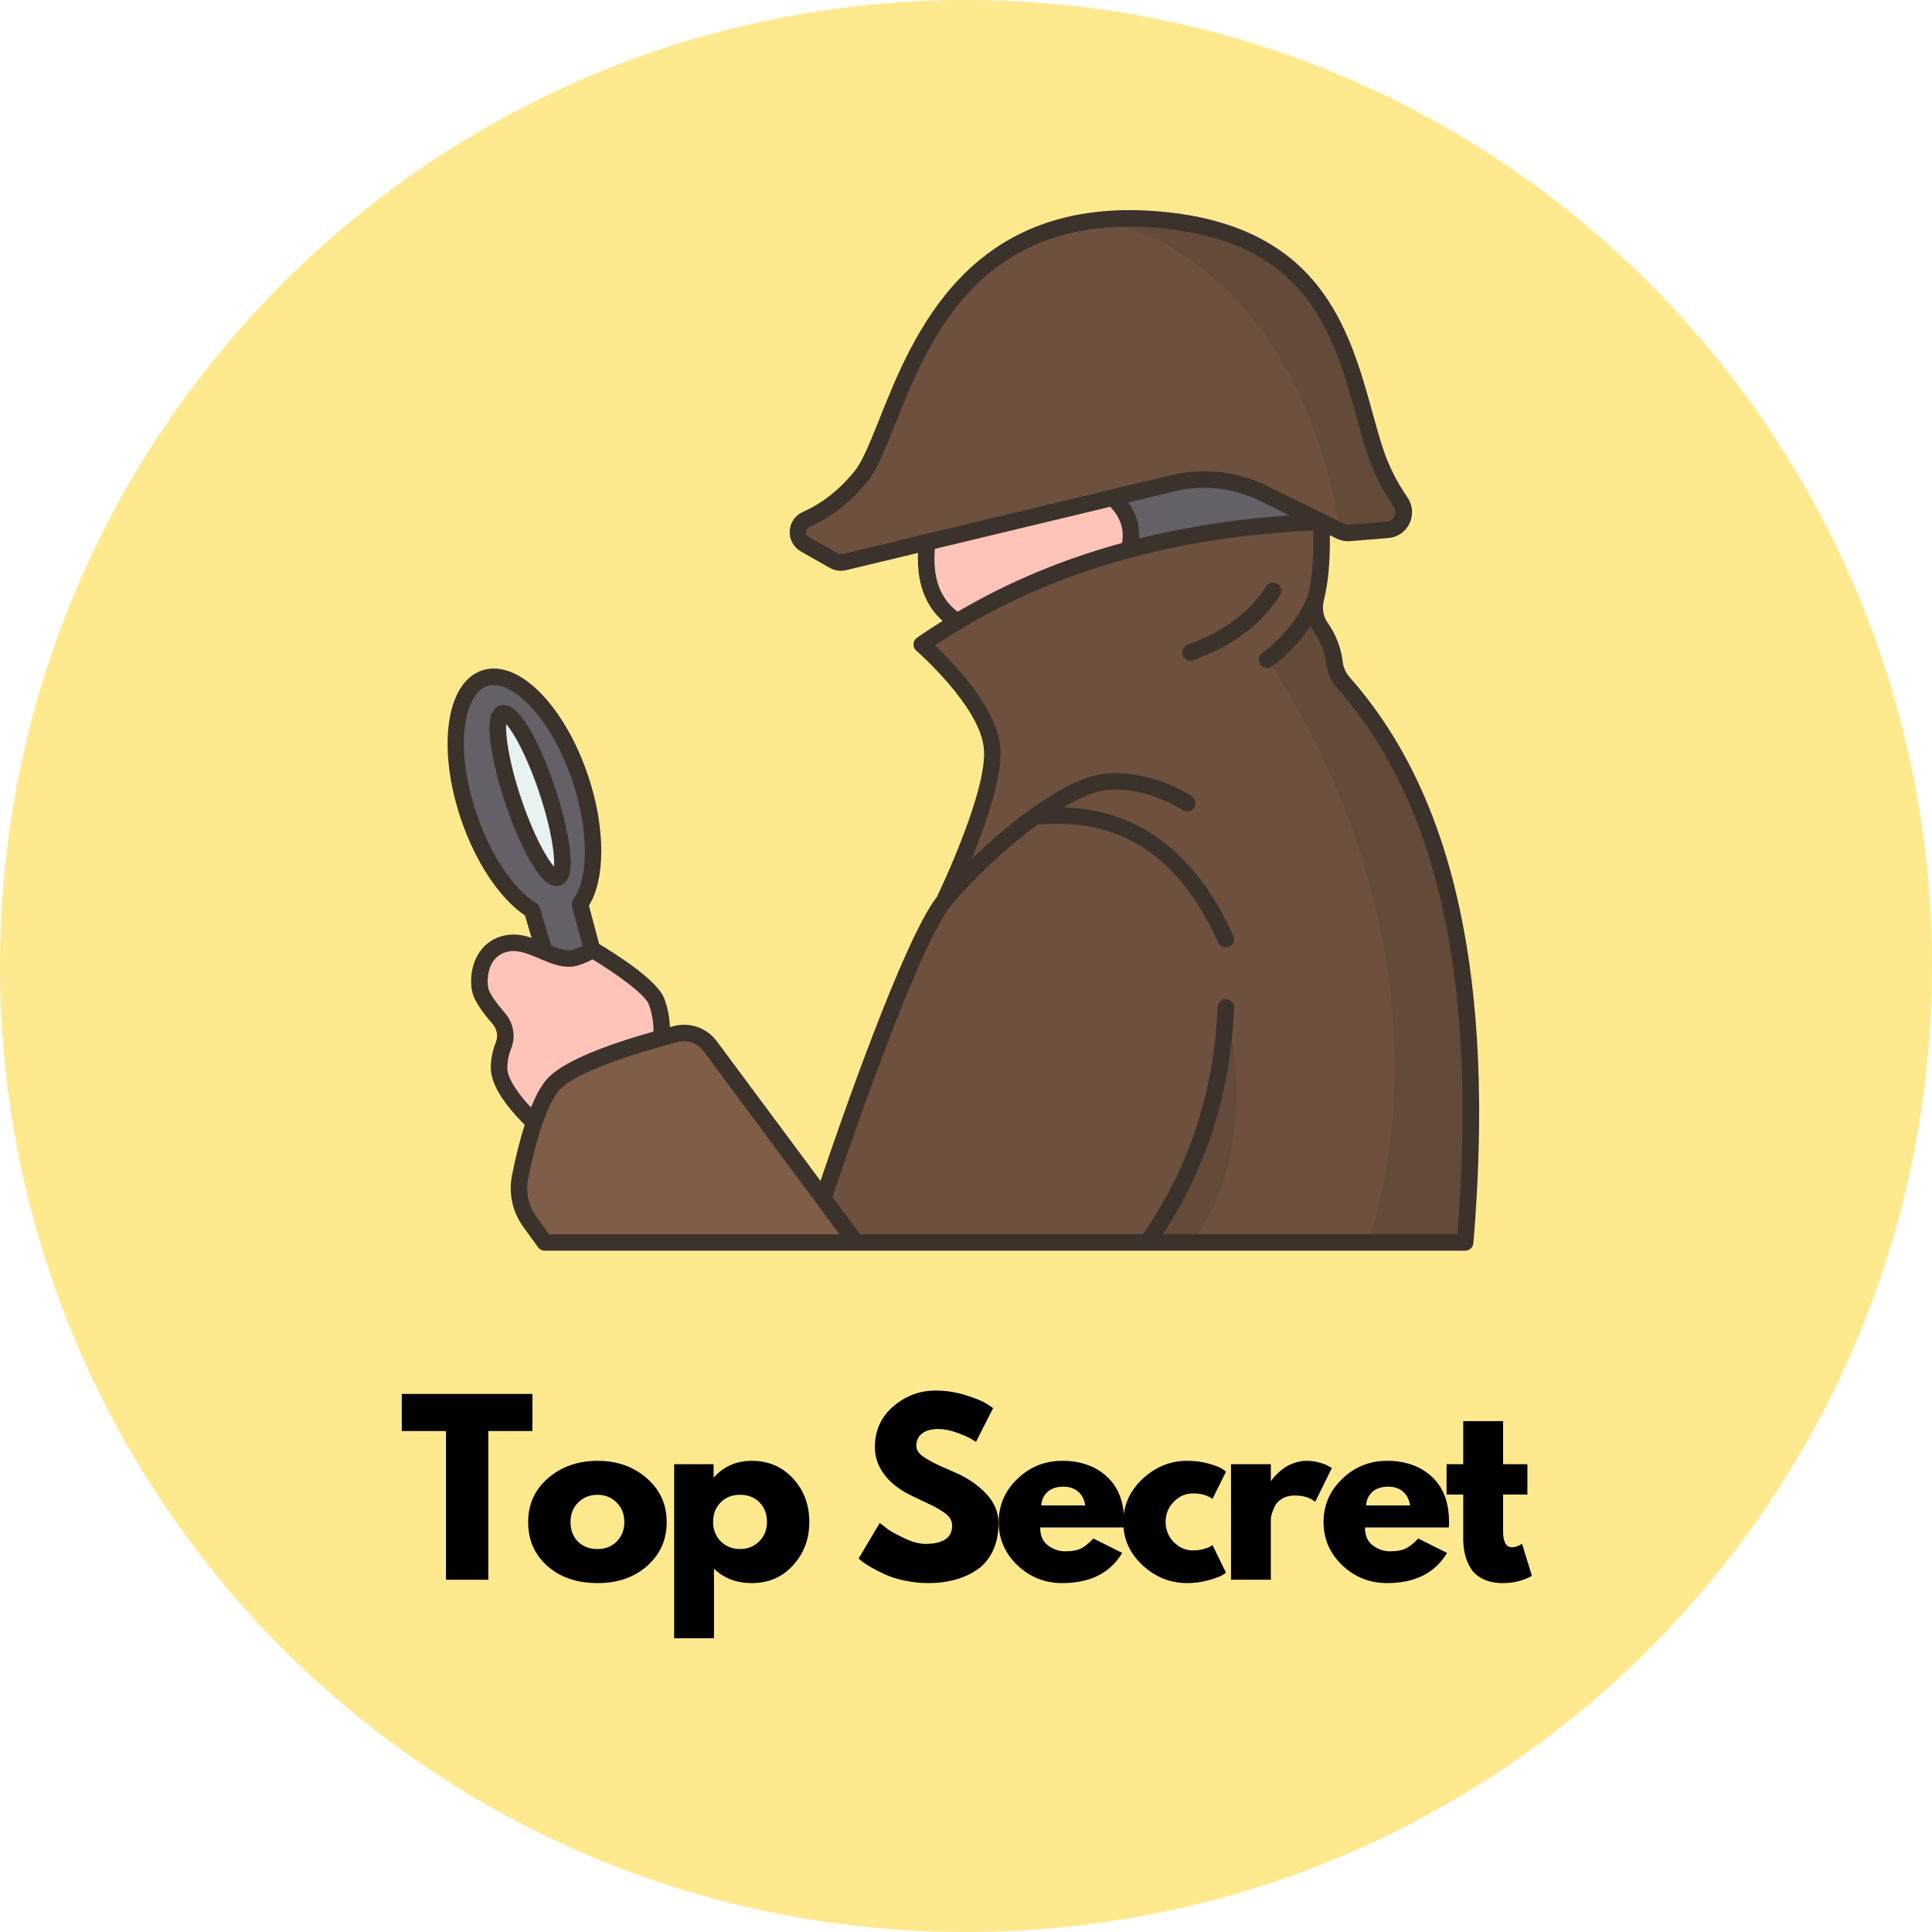
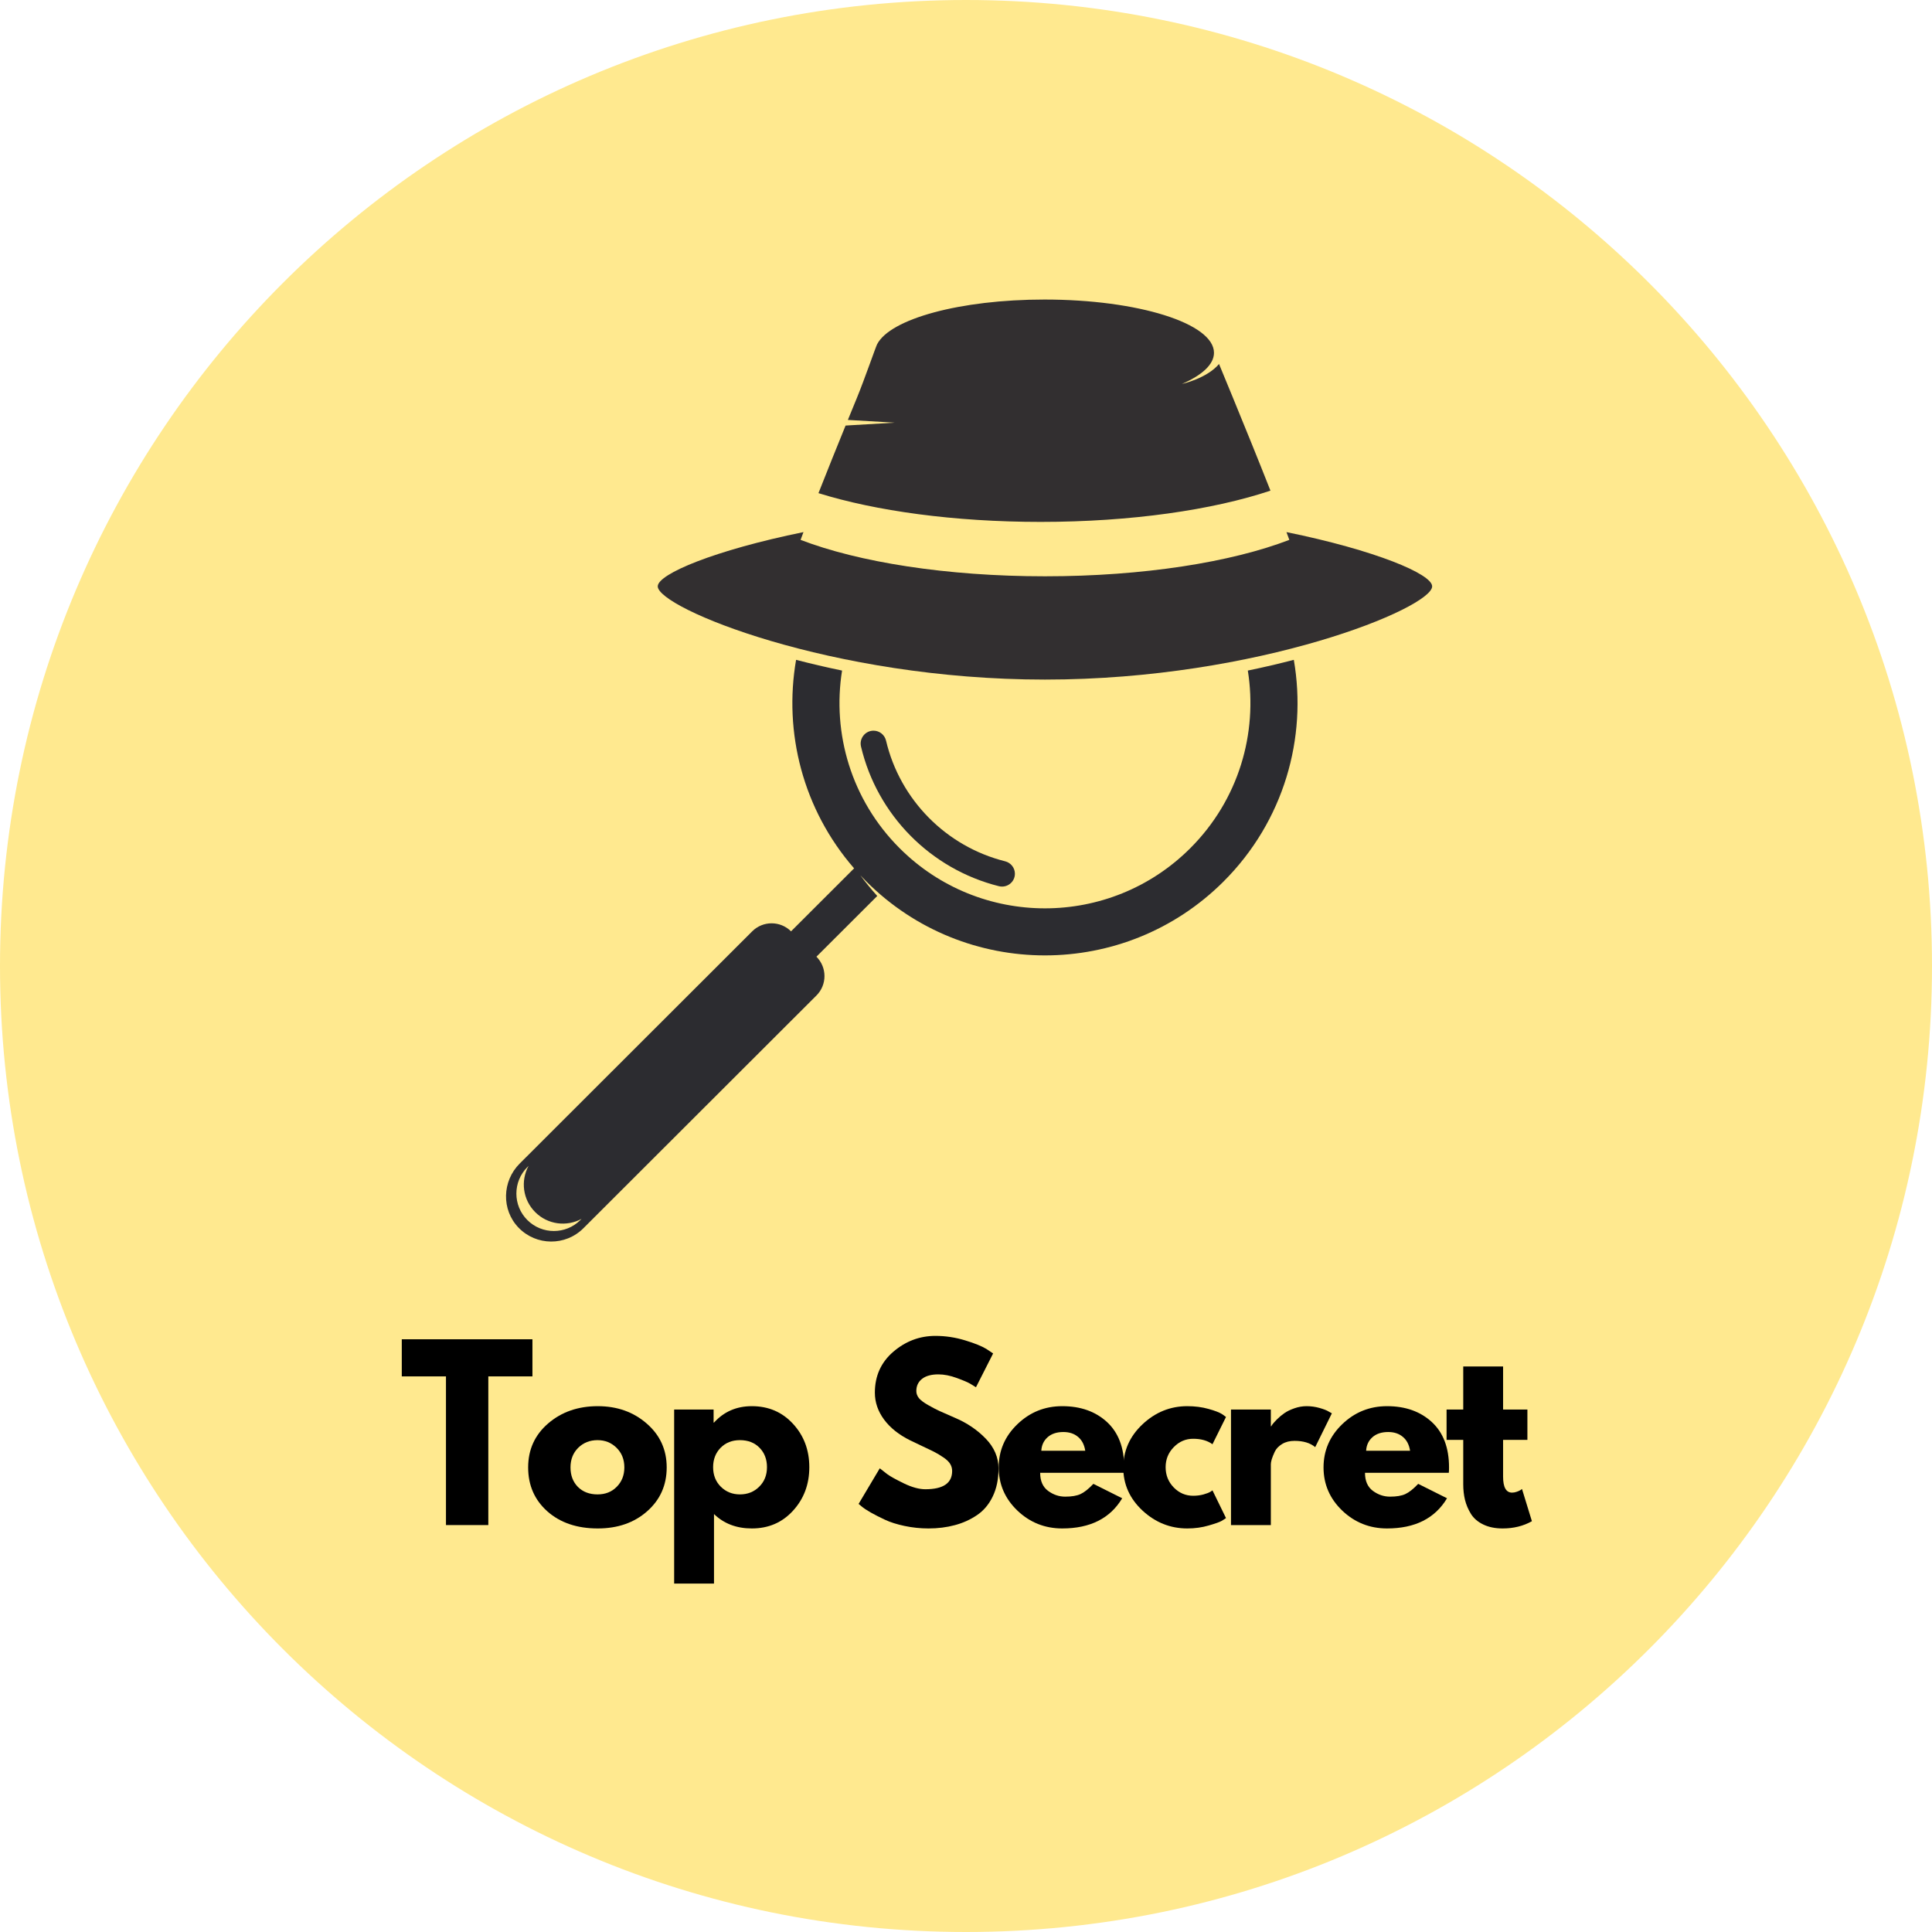
<svg xmlns="http://www.w3.org/2000/svg" width="500" zoomAndPan="magnify" viewBox="0 0 375 375" height="500" preserveAspectRatio="xMidYMid meet" version="1.0">
  <defs>
    <g />
-     <clipPath id="6452e1628b">
+     <clipPath id="4887d5ab9d">
      <path d="M 187.5 0 C 83.945 0 0 83.945 0 187.5 C 0 291.055 83.945 375 187.5 375 C 291.055 375 375 291.055 375 187.5 C 375 83.945 291.055 0 187.5 0 " clip-rule="nonzero" />
    </clipPath>
+     <clipPath id="7a0e8c363b">
+       <path d="M 158 58.141 L 247 58.141 L 247 102 L 158 102 Z M 158 58.141 " clip-rule="nonzero" />
+     </clipPath>
  </defs>
-   <g clip-path="url(#6452e1628b)">
+   <g clip-path="url(#4887d5ab9d)">
    <rect x="-37.5" width="450" fill="#ffe98f" y="-37.5" height="450" fill-opacity="1" />
  </g>
-   <path fill="#6d513e" d="M 260.805 132.559 C 259.859 131.484 259.219 130.152 259.059 128.727 C 258.738 126.129 257.809 123.805 256.332 121.688 C 255.195 120.086 254.938 118.051 255.402 116.145 C 256.477 111.734 256.668 106.781 256.445 101.285 C 258.047 102.07 259.344 102.711 260.148 103.094 C 260.707 103.367 261.316 103.48 261.941 103.43 L 269.332 102.84 C 271.992 102.629 273.371 99.617 271.848 97.438 C 270.102 94.918 268.16 91.473 266.816 87.289 C 261.543 70.812 259.539 45.676 225.074 42.648 C 178.91 38.59 174.773 82.898 167.176 92.387 C 163.52 96.941 159.594 99.457 156.484 100.836 C 154.449 101.73 154.32 104.555 156.258 105.645 L 161.871 108.832 C 162.461 109.172 163.168 109.266 163.84 109.105 L 179.949 105.242 C 179.102 112.184 180.801 117.488 185.785 120.664 C 183.43 122.074 181.137 123.547 178.91 125.086 C 178.91 125.086 191.699 136.148 192.551 145.078 C 193.383 153.734 183.828 173.672 183.254 174.875 C 183.238 174.906 183.223 174.922 183.223 174.922 C 175.926 183.934 159.801 232.629 159.801 232.629 L 137.855 203.07 C 136.301 201.004 133.672 200.059 131.172 200.715 C 130.34 200.922 129.41 201.18 128.414 201.453 C 128.414 201.453 128.785 197.895 127.406 194.336 C 126.043 190.762 114.918 184.285 114.918 184.285 L 112.578 175.516 C 115.863 171.027 116.055 161.316 112.641 151.121 C 108.363 138.359 100.043 129.656 94.047 131.66 C 88.07 133.664 86.676 145.637 90.953 158.398 C 93.855 167.055 98.633 173.852 103.266 176.688 L 105.605 184.621 L 105.574 184.703 C 103.25 183.707 100.844 182.633 98.426 183.113 C 93.664 184.043 92.684 188.82 93.168 191.898 C 93.406 193.52 95.203 195.859 96.789 197.652 C 98.039 199.082 98.457 201.117 97.734 202.879 C 97.254 204.066 96.852 205.605 96.867 207.398 C 96.918 211.711 103.684 217.852 103.684 217.852 C 102.465 221.457 101.551 225.465 100.941 228.496 C 100.348 231.523 101.02 234.648 102.832 237.152 L 105.734 241.156 L 284.383 241.156 C 288.215 195.379 282.652 157.273 260.805 132.559 Z M 260.805 132.559 " fill-opacity="1" fill-rule="nonzero" />
-   <path fill="#655f68" d="M 245.32 95.785 C 249.055 97.645 253.32 99.746 256.445 101.285 C 242.996 101.828 230.59 103.641 219.145 106.719 L 219.145 106.703 C 220.199 102.84 219.145 99.473 216 96.586 L 227.621 93.797 C 233.57 92.371 239.836 93.078 245.32 95.785 Z M 245.32 95.785 " fill-opacity="1" fill-rule="nonzero" />
-   <path fill="#e7f2f1" d="M 106.168 153.285 C 109.117 162.082 110.047 169.715 108.25 170.324 C 106.438 170.934 102.574 164.281 99.625 155.48 C 96.676 146.68 95.746 139.066 97.559 138.457 C 99.355 137.848 103.219 144.484 106.168 153.285 Z M 106.168 153.285 " fill-opacity="1" fill-rule="nonzero" />
-   <path fill="#655f68" d="M 112.578 175.516 L 114.918 184.285 C 114.918 184.285 114.375 184.973 111.891 185.809 C 109.902 186.465 107.77 185.633 105.574 184.703 L 105.605 184.621 L 103.266 176.688 C 98.633 173.852 93.855 167.055 90.953 158.398 C 86.676 145.637 88.07 133.664 94.047 131.66 C 100.043 129.656 108.363 138.359 112.641 151.121 C 116.055 161.316 115.863 171.027 112.578 175.516 Z M 108.25 170.324 C 110.047 169.715 109.117 162.082 106.168 153.285 C 103.219 144.484 99.355 137.848 97.559 138.457 C 95.746 139.066 96.676 146.68 99.625 155.48 C 102.574 164.281 106.438 170.934 108.25 170.324 Z M 108.25 170.324 " fill-opacity="1" fill-rule="nonzero" />
-   <path fill="#fec4b9" d="M 127.406 194.336 C 128.785 197.895 128.414 201.453 128.414 201.453 C 121.137 203.457 110.352 206.934 107.273 210.621 C 105.879 212.289 104.676 214.949 103.684 217.852 C 103.684 217.852 96.918 211.711 96.867 207.398 C 96.852 205.605 97.254 204.066 97.734 202.879 C 98.457 201.117 98.039 199.082 96.789 197.652 C 95.203 195.859 93.406 193.52 93.168 191.898 C 92.684 188.82 93.664 184.043 98.426 183.113 C 100.844 182.633 103.25 183.707 105.574 184.703 C 107.77 185.633 109.902 186.465 111.891 185.809 C 114.375 184.973 114.918 184.285 114.918 184.285 C 114.918 184.285 126.043 190.762 127.406 194.336 Z M 127.406 194.336 " fill-opacity="1" fill-rule="nonzero" />
-   <path fill="#fec4b9" d="M 216 96.586 C 219.145 99.473 220.199 102.84 219.145 106.703 L 219.145 106.719 C 206.961 109.973 195.867 114.637 185.785 120.664 C 180.801 117.488 179.102 112.184 179.949 105.242 Z M 216 96.586 " fill-opacity="1" fill-rule="nonzero" />
-   <path fill="#7f5d46" d="M 159.801 232.629 L 166.133 241.156 L 105.734 241.156 L 102.832 237.152 C 101.02 234.648 100.348 231.523 100.941 228.496 C 101.551 225.465 102.465 221.457 103.684 217.852 C 104.676 214.949 105.879 212.289 107.273 210.621 C 110.352 206.934 121.137 203.457 128.414 201.453 C 129.41 201.18 130.34 200.922 131.172 200.715 C 133.672 200.059 136.301 201.004 137.855 203.07 Z M 159.801 232.629 " fill-opacity="1" fill-rule="nonzero" />
-   <path fill="#634a39" d="M 225.074 42.648 C 259.539 45.676 261.543 70.812 266.816 87.289 C 268.16 91.473 270.102 94.918 271.848 97.438 C 273.371 99.617 271.992 102.629 269.332 102.84 L 261.941 103.43 C 261.316 103.48 260.707 103.367 260.148 103.094 C 250.867 47.922 213.676 42.664 213.676 42.664 C 217.172 42.309 220.953 42.277 225.074 42.648 Z M 225.074 42.648 " fill-opacity="1" fill-rule="nonzero" />
-   <path fill="#634a39" d="M 237.93 195.555 C 237.93 195.555 245.594 222.273 231.34 241.156 L 222.703 241.156 C 232.191 227.691 237.273 212.496 237.93 195.555 Z M 237.93 195.555 " fill-opacity="1" fill-rule="nonzero" />
-   <path fill="#634a39" d="M 260.805 132.559 C 282.652 157.273 288.215 195.379 284.383 241.156 L 265.691 241.156 C 284.145 180.18 245.945 128.055 245.945 128.055 C 250.32 124.801 253.43 120.793 255.402 116.145 C 254.938 118.051 255.195 120.086 256.332 121.688 C 257.809 123.805 258.738 126.129 259.059 128.727 C 259.219 130.152 259.859 131.484 260.805 132.559 Z M 260.805 132.559 " fill-opacity="1" fill-rule="nonzero" />
-   <path fill="#3a322b" d="M 262.008 131.5 C 261.242 130.633 260.77 129.609 260.641 128.535 C 260.305 125.746 259.297 123.137 257.637 120.773 C 256.832 119.629 256.586 118.078 256.965 116.523 C 257.828 112.973 258.191 108.992 258.121 103.887 C 258.641 104.145 259.094 104.367 259.441 104.539 C 260.254 104.934 261.156 105.109 262.062 105.035 L 269.465 104.438 C 271.273 104.289 272.816 103.227 273.59 101.59 C 274.375 99.934 274.219 98.039 273.168 96.52 C 271.062 93.473 269.438 90.203 268.348 86.797 C 267.676 84.715 267.066 82.5 266.418 80.156 C 261.938 63.957 256.367 43.793 225.219 41.055 C 188.051 37.781 177.176 65.051 170.688 81.34 C 168.945 85.711 167.445 89.484 165.918 91.387 C 163.031 94.992 159.637 97.676 155.824 99.371 C 154.336 100.031 153.359 101.453 153.281 103.078 C 153.199 104.715 154.039 106.238 155.465 107.047 L 161.082 110.23 C 161.738 110.602 162.469 110.793 163.207 110.793 C 163.543 110.793 163.883 110.754 164.215 110.672 L 178.191 107.32 C 177.934 113.016 179.523 117.445 182.961 120.52 C 181.285 121.566 179.625 122.641 177.996 123.77 C 177.59 124.051 177.336 124.504 177.309 125 C 177.285 125.496 177.484 125.973 177.859 126.297 C 177.984 126.406 190.176 137.055 190.965 145.234 C 191.738 153.285 182.645 172.434 181.844 174.098 C 175.371 182.359 162.863 218.539 159.258 229.207 L 139.141 202.121 C 137.199 199.508 133.914 198.344 130.773 199.164 C 130.531 199.227 130.281 199.293 130.035 199.359 C 129.969 197.867 129.711 195.828 128.91 193.754 C 127.523 190.148 119.09 184.898 116.297 183.238 L 114.312 175.793 C 117.543 170.551 117.516 160.605 114.164 150.605 C 112.02 144.219 108.82 138.586 105.148 134.742 C 101.184 130.594 97.062 128.961 93.543 130.137 C 86.613 132.465 84.809 145.098 89.438 158.902 C 92.254 167.285 96.988 174.402 101.898 177.699 L 103.172 182.023 C 101.574 181.5 99.875 181.191 98.117 181.535 C 92.902 182.551 90.879 187.645 91.578 192.145 C 91.828 193.781 93.141 195.926 95.582 198.707 C 96.461 199.711 96.727 201.109 96.258 202.273 C 95.586 203.934 95.254 205.668 95.27 207.422 C 95.312 211.516 99.926 216.445 101.848 218.324 C 100.797 221.594 99.977 225.125 99.371 228.18 C 98.691 231.637 99.48 235.25 101.543 238.098 L 104.445 242.098 C 104.746 242.516 105.23 242.762 105.746 242.762 L 166.121 242.762 C 166.125 242.762 166.133 242.762 166.141 242.762 C 166.145 242.762 166.152 242.762 166.156 242.762 L 284.391 242.762 C 285.227 242.762 285.918 242.125 285.988 241.293 C 290.23 190.473 282.391 154.562 262.008 131.5 Z M 163.469 107.555 C 163.191 107.625 162.906 107.582 162.664 107.441 L 157.047 104.258 C 156.508 103.953 156.473 103.441 156.484 103.238 C 156.492 103.039 156.578 102.543 157.125 102.301 C 161.414 100.398 165.215 97.402 168.422 93.391 C 170.246 91.113 171.754 87.324 173.664 82.527 C 179.852 67.004 189.016 43.992 219.238 43.992 C 221.059 43.992 222.961 44.074 224.941 44.25 C 253.871 46.793 258.895 64.977 263.332 81.016 C 263.988 83.391 264.605 85.633 265.297 87.777 C 266.484 91.484 268.246 95.039 270.531 98.348 C 270.922 98.91 270.984 99.613 270.695 100.219 C 270.562 100.5 270.148 101.164 269.207 101.242 L 261.809 101.84 C 261.48 101.867 261.148 101.805 260.855 101.66 C 258.5 100.504 251.668 97.148 246.023 94.355 C 240.219 91.477 233.551 90.727 227.25 92.242 Z M 250.262 100.023 C 239.934 100.75 230.242 102.258 221.105 104.531 C 221.254 101.992 220.539 99.648 218.973 97.523 L 227.996 95.355 C 233.57 94.02 239.469 94.684 244.602 97.227 C 246.426 98.133 248.375 99.094 250.262 100.023 Z M 181.457 106.535 L 215.496 98.363 C 217.492 100.445 218.25 102.758 217.789 105.387 C 206.281 108.543 195.684 112.977 185.883 118.738 C 182.445 116.152 180.988 112.141 181.457 106.535 Z M 92.477 157.883 C 88.148 144.977 90.059 134.691 94.562 133.18 C 96.801 132.426 99.816 133.805 102.828 136.961 C 106.18 140.465 109.125 145.676 111.121 151.625 C 114.258 160.973 114.324 170.414 111.285 174.578 C 111.27 174.602 111.266 174.625 111.254 174.648 C 111.184 174.75 111.145 174.859 111.102 174.973 C 111.07 175.059 111.031 175.137 111.016 175.227 C 110.996 175.328 111.004 175.43 111.004 175.539 C 111.008 175.645 111.004 175.746 111.023 175.848 C 111.031 175.879 111.023 175.906 111.031 175.938 L 113.078 183.602 C 112.711 183.789 112.172 184.023 111.383 184.289 C 110.145 184.703 108.609 184.203 106.961 183.527 L 104.809 176.234 C 104.781 176.148 104.727 176.086 104.688 176.004 C 104.641 175.91 104.605 175.812 104.539 175.727 C 104.457 175.617 104.352 175.539 104.246 175.453 C 104.195 175.414 104.164 175.359 104.109 175.324 C 99.621 172.57 95.164 165.891 92.477 157.883 Z M 98.473 207.391 C 98.461 206.062 98.715 204.742 99.227 203.477 C 100.148 201.199 99.66 198.5 97.988 196.594 C 95.191 193.414 94.797 192.012 94.742 191.656 C 94.422 189.574 94.84 185.441 98.727 184.68 C 100.594 184.316 102.59 185.164 104.707 186.062 C 107.191 187.113 109.758 188.207 112.395 187.328 C 113.59 186.93 114.426 186.539 115.004 186.199 C 119.363 188.832 125.16 192.945 125.914 194.906 C 126.703 196.953 126.848 199.02 126.848 200.223 C 118.367 202.617 109.098 205.934 106.035 209.602 C 104.914 210.945 103.922 212.828 103.051 214.969 C 100.863 212.629 98.496 209.449 98.473 207.391 Z M 106.559 239.555 L 104.137 236.215 C 102.594 234.09 102.004 231.387 102.516 228.801 C 104.18 220.371 106.301 214.281 108.496 211.656 C 110.77 208.934 119.398 205.422 131.578 202.266 C 133.445 201.777 135.406 202.473 136.562 204.035 L 162.945 239.559 L 106.559 239.559 Z M 282.906 239.555 L 225.727 239.555 C 234.262 226.504 238.906 211.738 239.527 195.613 C 239.559 194.727 238.871 193.984 237.988 193.949 C 237.102 193.91 236.355 194.605 236.324 195.488 C 235.695 211.75 230.82 226.57 221.852 239.555 L 166.938 239.555 L 161.582 232.344 C 163.672 226.109 177.926 184 184.465 175.934 C 188.422 171.059 195 164.773 201.414 160.062 C 217.332 158.578 228.805 166.059 236.465 182.953 C 236.734 183.543 237.316 183.891 237.926 183.891 C 238.148 183.891 238.375 183.848 238.59 183.75 C 239.395 183.383 239.754 182.434 239.387 181.629 C 232.074 165.508 221.008 157.168 206.457 156.703 C 209.555 154.859 212.426 153.602 214.695 153.359 C 222.453 152.543 229.465 157.176 229.535 157.219 C 230.27 157.715 231.266 157.52 231.762 156.785 C 232.254 156.055 232.062 155.059 231.328 154.562 C 231.004 154.344 223.301 149.215 214.355 150.176 C 207.344 150.918 196.59 158.965 188.586 166.77 C 191.426 159.805 194.68 150.398 194.156 144.93 C 193.422 137.316 185.016 128.617 181.488 125.273 C 192.883 117.656 205.441 112.016 219.371 108.277 C 219.512 108.254 219.648 108.223 219.773 108.168 C 230.617 105.293 242.289 103.566 254.898 102.957 C 255.027 108.145 254.695 112.207 253.883 115.633 C 251.977 120.047 248.984 123.793 244.984 126.766 C 244.273 127.293 244.125 128.297 244.652 129.008 C 244.969 129.43 245.449 129.656 245.941 129.656 C 246.273 129.656 246.609 129.551 246.898 129.34 C 249.91 127.102 252.398 124.457 254.363 121.461 C 254.551 121.863 254.762 122.254 255.016 122.617 C 256.387 124.566 257.188 126.629 257.461 128.918 C 257.668 130.641 258.41 132.27 259.613 133.625 C 279.184 155.773 286.812 190.434 282.906 239.555 Z M 282.906 239.555 " fill-opacity="1" fill-rule="nonzero" />
-   <path fill="#3a322b" d="M 248.438 115.547 C 248.91 114.797 248.695 113.809 247.949 113.332 C 247.203 112.855 246.211 113.074 245.734 113.82 C 242.496 118.891 237.527 122.59 230.547 125.133 C 229.715 125.434 229.285 126.355 229.59 127.188 C 229.824 127.836 230.441 128.242 231.094 128.242 C 231.277 128.242 231.461 128.211 231.645 128.145 C 239.309 125.355 244.801 121.234 248.438 115.547 Z M 248.438 115.547 " fill-opacity="1" fill-rule="nonzero" />
-   <path fill="#3a322b" d="M 107.98 171.969 C 108.234 171.969 108.492 171.93 108.754 171.84 C 111.055 171.07 110.938 167.609 110.582 164.684 C 110.176 161.363 109.148 157.133 107.688 152.777 C 106.312 148.684 101.473 135.453 97.043 136.934 C 94.742 137.703 94.855 141.16 95.215 144.086 C 95.617 147.41 96.648 151.637 98.109 155.992 C 99.57 160.348 101.301 164.34 102.98 167.234 C 104.289 169.492 106.008 171.969 107.98 171.969 Z M 101.148 154.973 C 98.691 147.648 98.094 142.566 98.254 140.547 C 99.605 142.059 102.191 146.473 104.648 153.801 C 107.105 161.125 107.707 166.207 107.543 168.223 C 106.191 166.715 103.605 162.297 101.148 154.973 Z M 101.148 154.973 " fill-opacity="1" fill-rule="nonzero" />
+   <path fill="#2c2c30" d="M 112.648 236.812 C 109.809 239.648 105.203 239.648 102.359 236.812 C 99.52 233.977 99.52 229.375 102.359 226.539 L 102.59 226.309 C 101.027 229.18 101.457 232.852 103.891 235.281 C 106.324 237.715 110 238.145 112.879 236.582 Z M 251.129 128.074 C 248.32 128.805 245.34 129.508 242.203 130.156 C 244.152 142.336 240.43 155.25 231.027 164.641 C 215.453 180.199 190.195 180.199 174.621 164.641 C 165.219 155.25 161.496 142.336 163.445 130.156 C 160.312 129.508 157.328 128.805 154.52 128.074 C 152.078 142.16 155.832 157.109 165.781 168.547 L 153.539 180.773 C 151.457 178.695 148.082 178.695 146 180.773 L 100.867 225.852 C 97.449 229.266 97.297 234.828 100.66 238.297 C 104.094 241.844 109.758 241.879 113.234 238.406 L 158.469 193.227 C 160.551 191.148 160.551 187.777 158.469 185.695 L 170.277 173.906 C 169.098 172.609 168.004 171.266 166.988 169.883 C 167.371 170.293 167.758 170.699 168.156 171.098 C 187.305 190.223 218.344 190.223 237.492 171.098 C 249.211 159.391 253.758 143.234 251.129 128.074 " fill-opacity="1" fill-rule="nonzero" />
+   <path fill="#322f30" d="M 249.699 103.281 C 249.891 103.797 250.078 104.305 250.258 104.789 C 239.031 109.105 221.953 111.859 202.824 111.859 C 183.695 111.859 166.621 109.105 155.395 104.789 C 155.57 104.305 155.758 103.797 155.953 103.281 C 138.715 106.793 127.668 111.418 127.668 113.809 C 127.668 117.988 161.316 131.906 202.824 131.906 C 244.332 131.906 277.98 117.988 277.98 113.809 C 277.98 111.418 266.934 106.793 249.699 103.281 " fill-opacity="1" fill-rule="nonzero" />
+   <g clip-path="url(#7a0e8c363b)">
+     <path fill="#322f30" d="M 246.594 95.234 C 244.234 89.242 241.539 82.621 239.309 77.191 C 238.289 74.703 237.363 72.469 236.613 70.652 C 234.246 73.465 229.398 74.531 229.398 74.531 C 233.32 72.828 235.633 70.738 235.633 68.477 C 235.633 62.77 220.902 58.141 202.73 58.141 C 186.34 58.141 172.75 61.906 170.242 66.832 C 169.969 67.367 167.762 73.73 166.34 77.191 C 165.777 78.562 165.184 80.012 164.57 81.508 L 164.762 81.52 L 173.664 82.039 L 164.762 82.562 L 164.125 82.602 C 162.387 86.879 160.535 91.469 158.863 95.719 C 169.93 99.168 185.16 101.301 201.984 101.301 C 219.574 101.301 235.43 98.969 246.594 95.234 " fill-opacity="1" fill-rule="nonzero" />
+   </g>
+   <path fill="#2c2c30" d="M 195.09 167.176 C 183.656 164.312 174.691 155.242 171.98 143.762 C 171.715 142.633 170.711 141.824 169.551 141.824 C 167.934 141.824 166.754 143.332 167.121 144.902 C 170.258 158.199 180.641 168.695 193.879 172.008 C 195.457 172.406 196.992 171.219 196.992 169.594 C 196.992 168.445 196.203 167.453 195.09 167.176 " fill-opacity="1" fill-rule="nonzero" />
  <g fill="#000000" fill-opacity="1">
-     <g transform="translate(77.64143, 306.6216)">
+     <g transform="translate(77.64143, 296.0149)">
      <g>
        <path d="M 0.344 -28.859 L 0.344 -36.062 L 25.703 -36.062 L 25.703 -28.859 L 17.141 -28.859 L 17.141 0 L 8.922 0 L 8.922 -28.859 Z M 0.344 -28.859 " />
      </g>
    </g>
  </g>
  <g fill="#000000" fill-opacity="1">
-     <g transform="translate(101.5139, 306.6216)">
+     <g transform="translate(101.5139, 296.0149)">
      <g>
        <path d="M 4.734 -2.656 C 2.242 -4.875 1 -7.719 1 -11.188 C 1 -14.656 2.297 -17.504 4.891 -19.734 C 7.484 -21.961 10.691 -23.078 14.516 -23.078 C 18.273 -23.078 21.441 -21.953 24.016 -19.703 C 26.598 -17.461 27.891 -14.625 27.891 -11.188 C 27.891 -7.75 26.629 -4.914 24.109 -2.688 C 21.586 -0.457 18.391 0.656 14.516 0.656 C 10.492 0.656 7.234 -0.445 4.734 -2.656 Z M 10.719 -15 C 9.719 -14.008 9.219 -12.738 9.219 -11.188 C 9.219 -9.645 9.695 -8.383 10.656 -7.406 C 11.625 -6.438 12.895 -5.953 14.469 -5.953 C 15.988 -5.953 17.234 -6.445 18.203 -7.438 C 19.18 -8.426 19.672 -9.676 19.672 -11.188 C 19.672 -12.738 19.164 -14.008 18.156 -15 C 17.156 -15.988 15.926 -16.484 14.469 -16.484 C 12.977 -16.484 11.727 -15.988 10.719 -15 Z M 10.719 -15 " />
      </g>
    </g>
  </g>
  <g fill="#000000" fill-opacity="1">
-     <g transform="translate(128.2283, 306.6216)">
+     <g transform="translate(128.2283, 296.0149)">
      <g>
        <path d="M 25.703 -19.641 C 27.805 -17.359 28.859 -14.555 28.859 -11.234 C 28.859 -7.91 27.805 -5.098 25.703 -2.797 C 23.609 -0.492 20.941 0.656 17.703 0.656 C 14.734 0.656 12.285 -0.273 10.359 -2.141 L 10.359 11.359 L 2.625 11.359 L 2.625 -22.422 L 10.281 -22.422 L 10.281 -19.891 L 10.359 -19.891 C 12.285 -22.016 14.734 -23.078 17.703 -23.078 C 20.941 -23.078 23.609 -21.93 25.703 -19.641 Z M 19.125 -7.438 C 20.133 -8.426 20.641 -9.691 20.641 -11.234 C 20.641 -12.773 20.156 -14.035 19.188 -15.016 C 18.227 -15.992 16.961 -16.484 15.391 -16.484 C 13.867 -16.484 12.617 -15.988 11.641 -15 C 10.672 -14.008 10.188 -12.754 10.188 -11.234 C 10.188 -9.691 10.688 -8.426 11.688 -7.438 C 12.695 -6.445 13.93 -5.953 15.391 -5.953 C 16.879 -5.953 18.125 -6.445 19.125 -7.438 Z M 19.125 -7.438 " />
      </g>
    </g>
  </g>
  <g fill="#000000" fill-opacity="1">
-     <g transform="translate(155.9046, 306.6216)">
+     <g transform="translate(155.9046, 296.0149)">
      <g />
    </g>
  </g>
  <g fill="#000000" fill-opacity="1">
-     <g transform="translate(165.6546, 306.6216)">
+     <g transform="translate(165.6546, 296.0149)">
      <g>
        <path d="M 15.906 -36.719 C 17.863 -36.719 19.773 -36.43 21.641 -35.859 C 23.504 -35.297 24.891 -34.738 25.797 -34.188 L 27.109 -33.312 L 23.781 -26.75 C 23.52 -26.926 23.156 -27.148 22.688 -27.422 C 22.219 -27.703 21.344 -28.078 20.062 -28.547 C 18.781 -29.016 17.586 -29.25 16.484 -29.25 C 15.109 -29.25 14.051 -28.957 13.312 -28.375 C 12.57 -27.789 12.203 -27.004 12.203 -26.016 C 12.203 -25.516 12.375 -25.051 12.719 -24.625 C 13.07 -24.207 13.672 -23.758 14.516 -23.281 C 15.359 -22.801 16.098 -22.414 16.734 -22.125 C 17.379 -21.832 18.375 -21.395 19.719 -20.812 C 22.051 -19.82 24.039 -18.473 25.688 -16.766 C 27.332 -15.055 28.156 -13.125 28.156 -10.969 C 28.156 -8.906 27.781 -7.098 27.031 -5.547 C 26.289 -4.004 25.27 -2.797 23.969 -1.922 C 22.676 -1.047 21.242 -0.398 19.672 0.016 C 18.098 0.441 16.395 0.656 14.562 0.656 C 12.988 0.656 11.441 0.492 9.922 0.172 C 8.41 -0.148 7.145 -0.551 6.125 -1.031 C 5.102 -1.508 4.18 -1.977 3.359 -2.438 C 2.547 -2.906 1.953 -3.301 1.578 -3.625 L 1 -4.109 L 5.109 -11.016 C 5.461 -10.723 5.941 -10.348 6.547 -9.891 C 7.16 -9.441 8.25 -8.836 9.812 -8.078 C 11.375 -7.328 12.754 -6.953 13.953 -6.953 C 17.422 -6.953 19.156 -8.133 19.156 -10.5 C 19.156 -10.988 19.031 -11.441 18.781 -11.859 C 18.531 -12.285 18.094 -12.707 17.469 -13.125 C 16.844 -13.551 16.285 -13.891 15.797 -14.141 C 15.316 -14.391 14.531 -14.77 13.438 -15.281 C 12.344 -15.789 11.535 -16.176 11.016 -16.438 C 8.828 -17.52 7.133 -18.867 5.938 -20.484 C 4.75 -22.098 4.156 -23.836 4.156 -25.703 C 4.156 -28.941 5.348 -31.586 7.734 -33.641 C 10.129 -35.691 12.852 -36.719 15.906 -36.719 Z M 15.906 -36.719 " />
      </g>
    </g>
  </g>
  <g fill="#000000" fill-opacity="1">
-     <g transform="translate(192.85, 306.6216)">
+     <g transform="translate(192.85, 296.0149)">
      <g>
        <path d="M 25.312 -10.141 L 9.047 -10.141 C 9.047 -8.566 9.555 -7.398 10.578 -6.641 C 11.598 -5.891 12.707 -5.516 13.906 -5.516 C 15.156 -5.516 16.145 -5.68 16.875 -6.016 C 17.602 -6.348 18.438 -7.008 19.375 -8 L 24.969 -5.203 C 22.633 -1.297 18.754 0.656 13.328 0.656 C 9.953 0.656 7.051 -0.5 4.625 -2.812 C 2.207 -5.133 1 -7.926 1 -11.188 C 1 -14.457 2.207 -17.254 4.625 -19.578 C 7.051 -21.91 9.953 -23.078 13.328 -23.078 C 16.891 -23.078 19.785 -22.051 22.016 -20 C 24.242 -17.945 25.359 -15.008 25.359 -11.188 C 25.359 -10.664 25.344 -10.316 25.312 -10.141 Z M 9.266 -14.422 L 17.797 -14.422 C 17.617 -15.586 17.156 -16.484 16.406 -17.109 C 15.664 -17.742 14.711 -18.062 13.547 -18.062 C 12.266 -18.062 11.242 -17.723 10.484 -17.047 C 9.734 -16.379 9.328 -15.504 9.266 -14.422 Z M 9.266 -14.422 " />
      </g>
    </g>
  </g>
  <g fill="#000000" fill-opacity="1">
-     <g transform="translate(217.0285, 306.6216)">
+     <g transform="translate(217.0285, 296.0149)">
      <g>
        <path d="M 14.562 -16.75 C 13.102 -16.75 11.848 -16.207 10.797 -15.125 C 9.742 -14.051 9.219 -12.754 9.219 -11.234 C 9.219 -9.691 9.742 -8.379 10.797 -7.297 C 11.848 -6.223 13.102 -5.688 14.562 -5.688 C 15.258 -5.688 15.922 -5.77 16.547 -5.938 C 17.172 -6.113 17.629 -6.289 17.922 -6.469 L 18.312 -6.734 L 20.938 -1.359 C 20.738 -1.211 20.457 -1.031 20.094 -0.812 C 19.727 -0.594 18.895 -0.297 17.594 0.078 C 16.301 0.461 14.91 0.656 13.422 0.656 C 10.129 0.656 7.234 -0.5 4.734 -2.812 C 2.242 -5.133 1 -7.91 1 -11.141 C 1 -14.41 2.242 -17.219 4.734 -19.562 C 7.234 -21.906 10.129 -23.078 13.422 -23.078 C 14.91 -23.078 16.281 -22.898 17.531 -22.547 C 18.781 -22.203 19.672 -21.859 20.203 -21.516 L 20.938 -20.984 L 18.312 -15.688 C 17.352 -16.395 16.102 -16.75 14.562 -16.75 Z M 14.562 -16.75 " />
      </g>
    </g>
  </g>
  <g fill="#000000" fill-opacity="1">
-     <g transform="translate(236.3101, 306.6216)">
+     <g transform="translate(236.3101, 296.0149)">
      <g>
        <path d="M 2.625 0 L 2.625 -22.422 L 10.359 -22.422 L 10.359 -19.188 L 10.453 -19.188 C 10.504 -19.312 10.598 -19.457 10.734 -19.625 C 10.867 -19.801 11.148 -20.109 11.578 -20.547 C 12.016 -20.984 12.484 -21.375 12.984 -21.719 C 13.484 -22.07 14.125 -22.383 14.906 -22.656 C 15.695 -22.938 16.5 -23.078 17.312 -23.078 C 18.156 -23.078 18.984 -22.961 19.797 -22.734 C 20.617 -22.504 21.219 -22.27 21.594 -22.031 L 22.203 -21.688 L 18.969 -15.125 C 18.008 -15.938 16.672 -16.344 14.953 -16.344 C 14.016 -16.344 13.211 -16.141 12.547 -15.734 C 11.879 -15.328 11.406 -14.832 11.125 -14.25 C 10.852 -13.664 10.656 -13.172 10.531 -12.766 C 10.414 -12.359 10.359 -12.035 10.359 -11.797 L 10.359 0 Z M 2.625 0 " />
      </g>
    </g>
  </g>
  <g fill="#000000" fill-opacity="1">
-     <g transform="translate(255.8977, 306.6216)">
+     <g transform="translate(255.8977, 296.0149)">
      <g>
        <path d="M 25.312 -10.141 L 9.047 -10.141 C 9.047 -8.566 9.555 -7.398 10.578 -6.641 C 11.598 -5.891 12.707 -5.516 13.906 -5.516 C 15.156 -5.516 16.145 -5.68 16.875 -6.016 C 17.602 -6.348 18.438 -7.008 19.375 -8 L 24.969 -5.203 C 22.633 -1.297 18.754 0.656 13.328 0.656 C 9.953 0.656 7.051 -0.5 4.625 -2.812 C 2.207 -5.133 1 -7.926 1 -11.188 C 1 -14.457 2.207 -17.254 4.625 -19.578 C 7.051 -21.91 9.953 -23.078 13.328 -23.078 C 16.891 -23.078 19.785 -22.051 22.016 -20 C 24.242 -17.945 25.359 -15.008 25.359 -11.188 C 25.359 -10.664 25.344 -10.316 25.312 -10.141 Z M 9.266 -14.422 L 17.797 -14.422 C 17.617 -15.586 17.156 -16.484 16.406 -17.109 C 15.664 -17.742 14.711 -18.062 13.547 -18.062 C 12.266 -18.062 11.242 -17.723 10.484 -17.047 C 9.734 -16.379 9.328 -15.504 9.266 -14.422 Z M 9.266 -14.422 " />
      </g>
    </g>
  </g>
  <g fill="#000000" fill-opacity="1">
-     <g transform="translate(280.0762, 306.6216)">
+     <g transform="translate(280.0762, 296.0149)">
      <g>
        <path d="M 3.938 -22.422 L 3.938 -30.781 L 11.672 -30.781 L 11.672 -22.422 L 16.391 -22.422 L 16.391 -16.531 L 11.672 -16.531 L 11.672 -9.406 C 11.672 -7.332 12.254 -6.297 13.422 -6.297 C 13.711 -6.297 14.02 -6.352 14.344 -6.469 C 14.664 -6.582 14.91 -6.695 15.078 -6.812 L 15.344 -7 L 17.266 -0.75 C 15.609 0.188 13.711 0.656 11.578 0.656 C 10.129 0.656 8.879 0.398 7.828 -0.109 C 6.773 -0.617 5.977 -1.301 5.438 -2.156 C 4.906 -3.02 4.52 -3.926 4.281 -4.875 C 4.051 -5.82 3.938 -6.832 3.938 -7.906 L 3.938 -16.531 L 0.703 -16.531 L 0.703 -22.422 Z M 3.938 -22.422 " />
      </g>
    </g>
  </g>
</svg>
